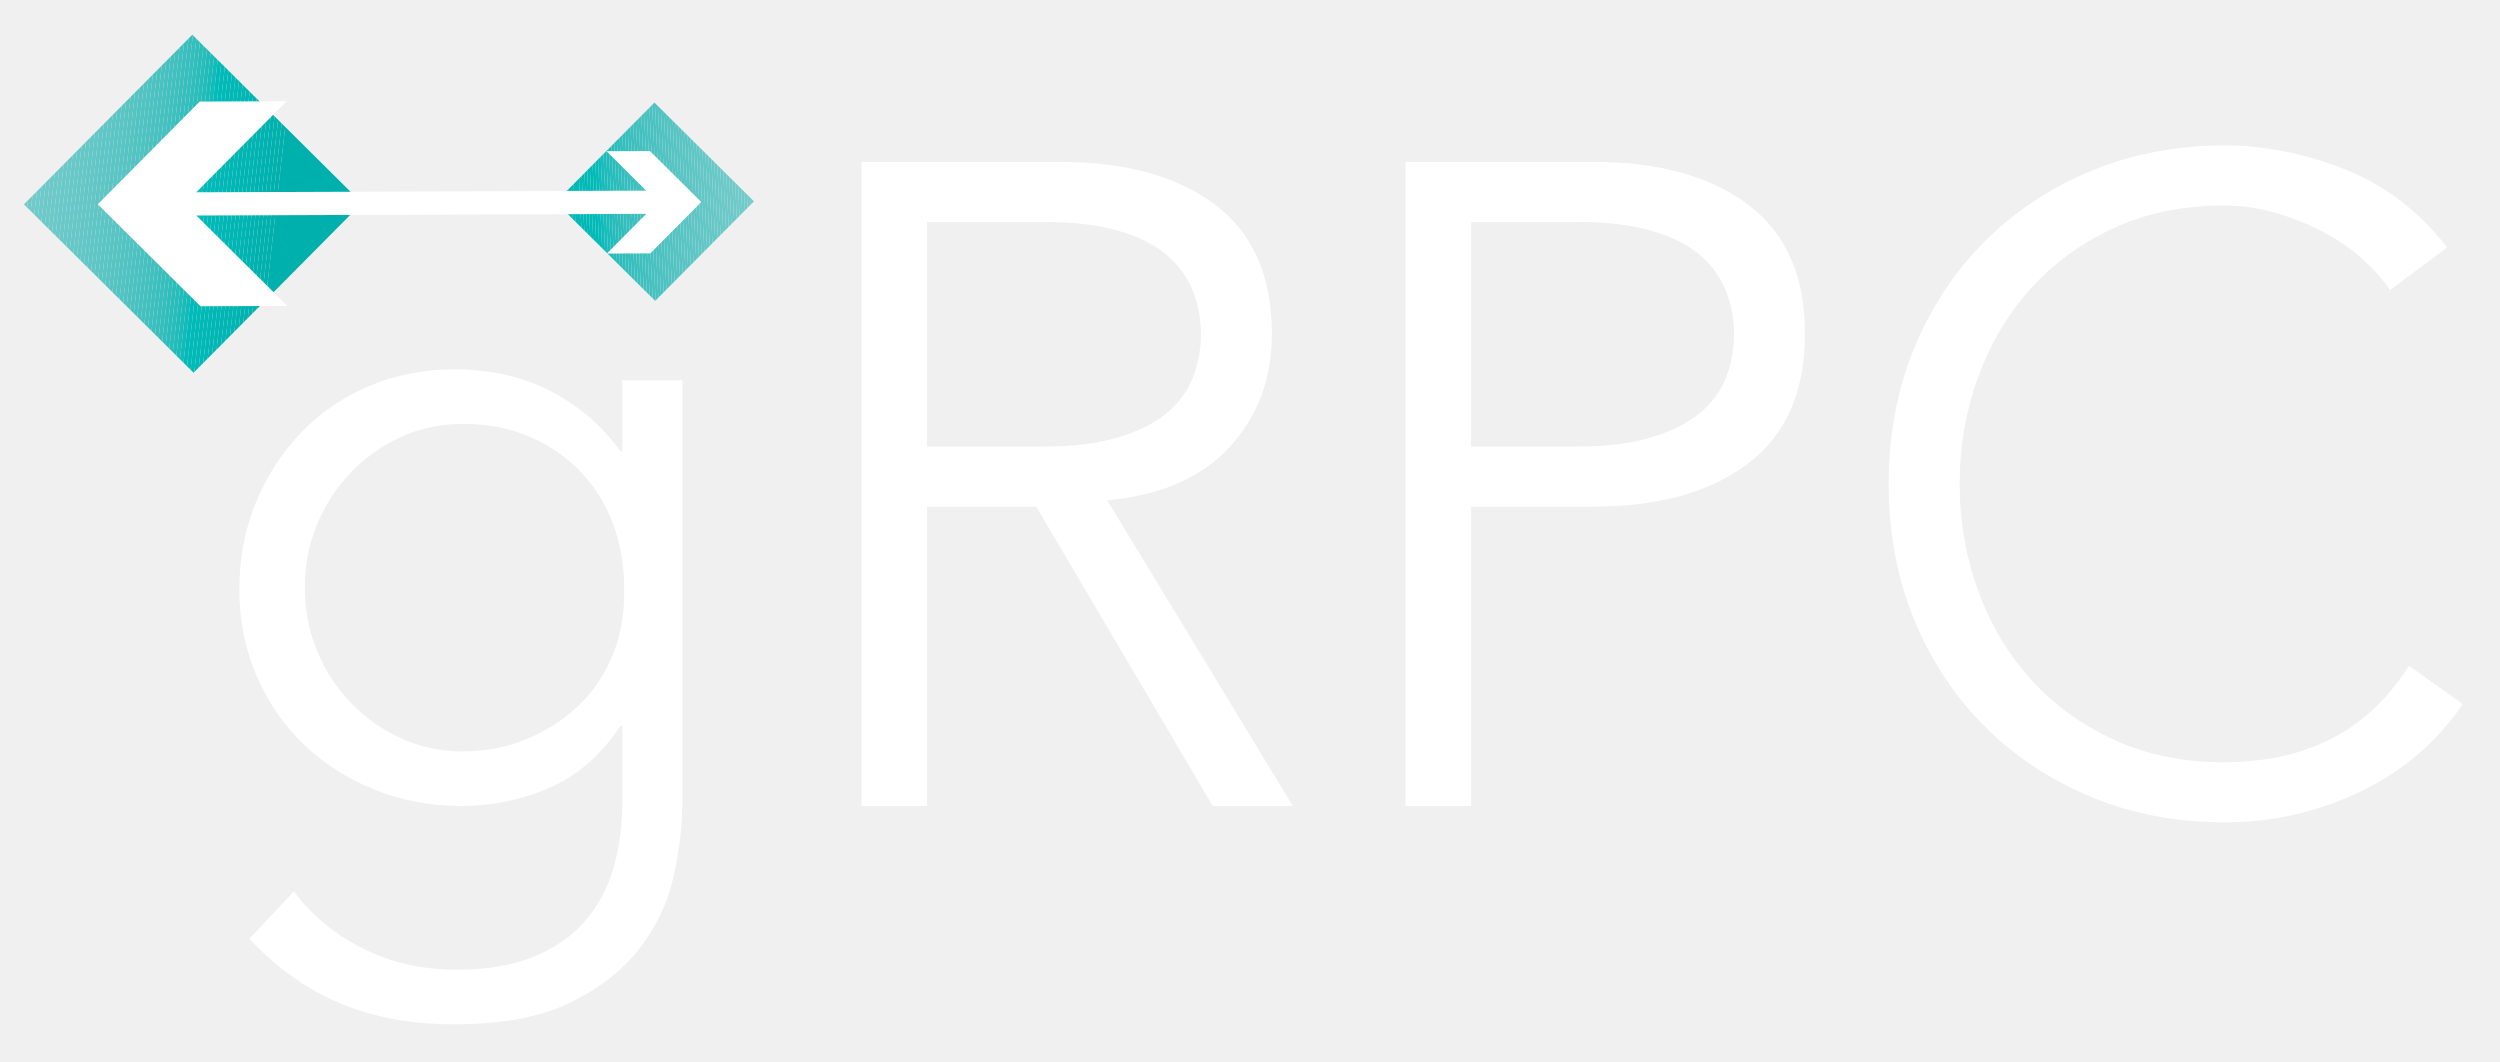
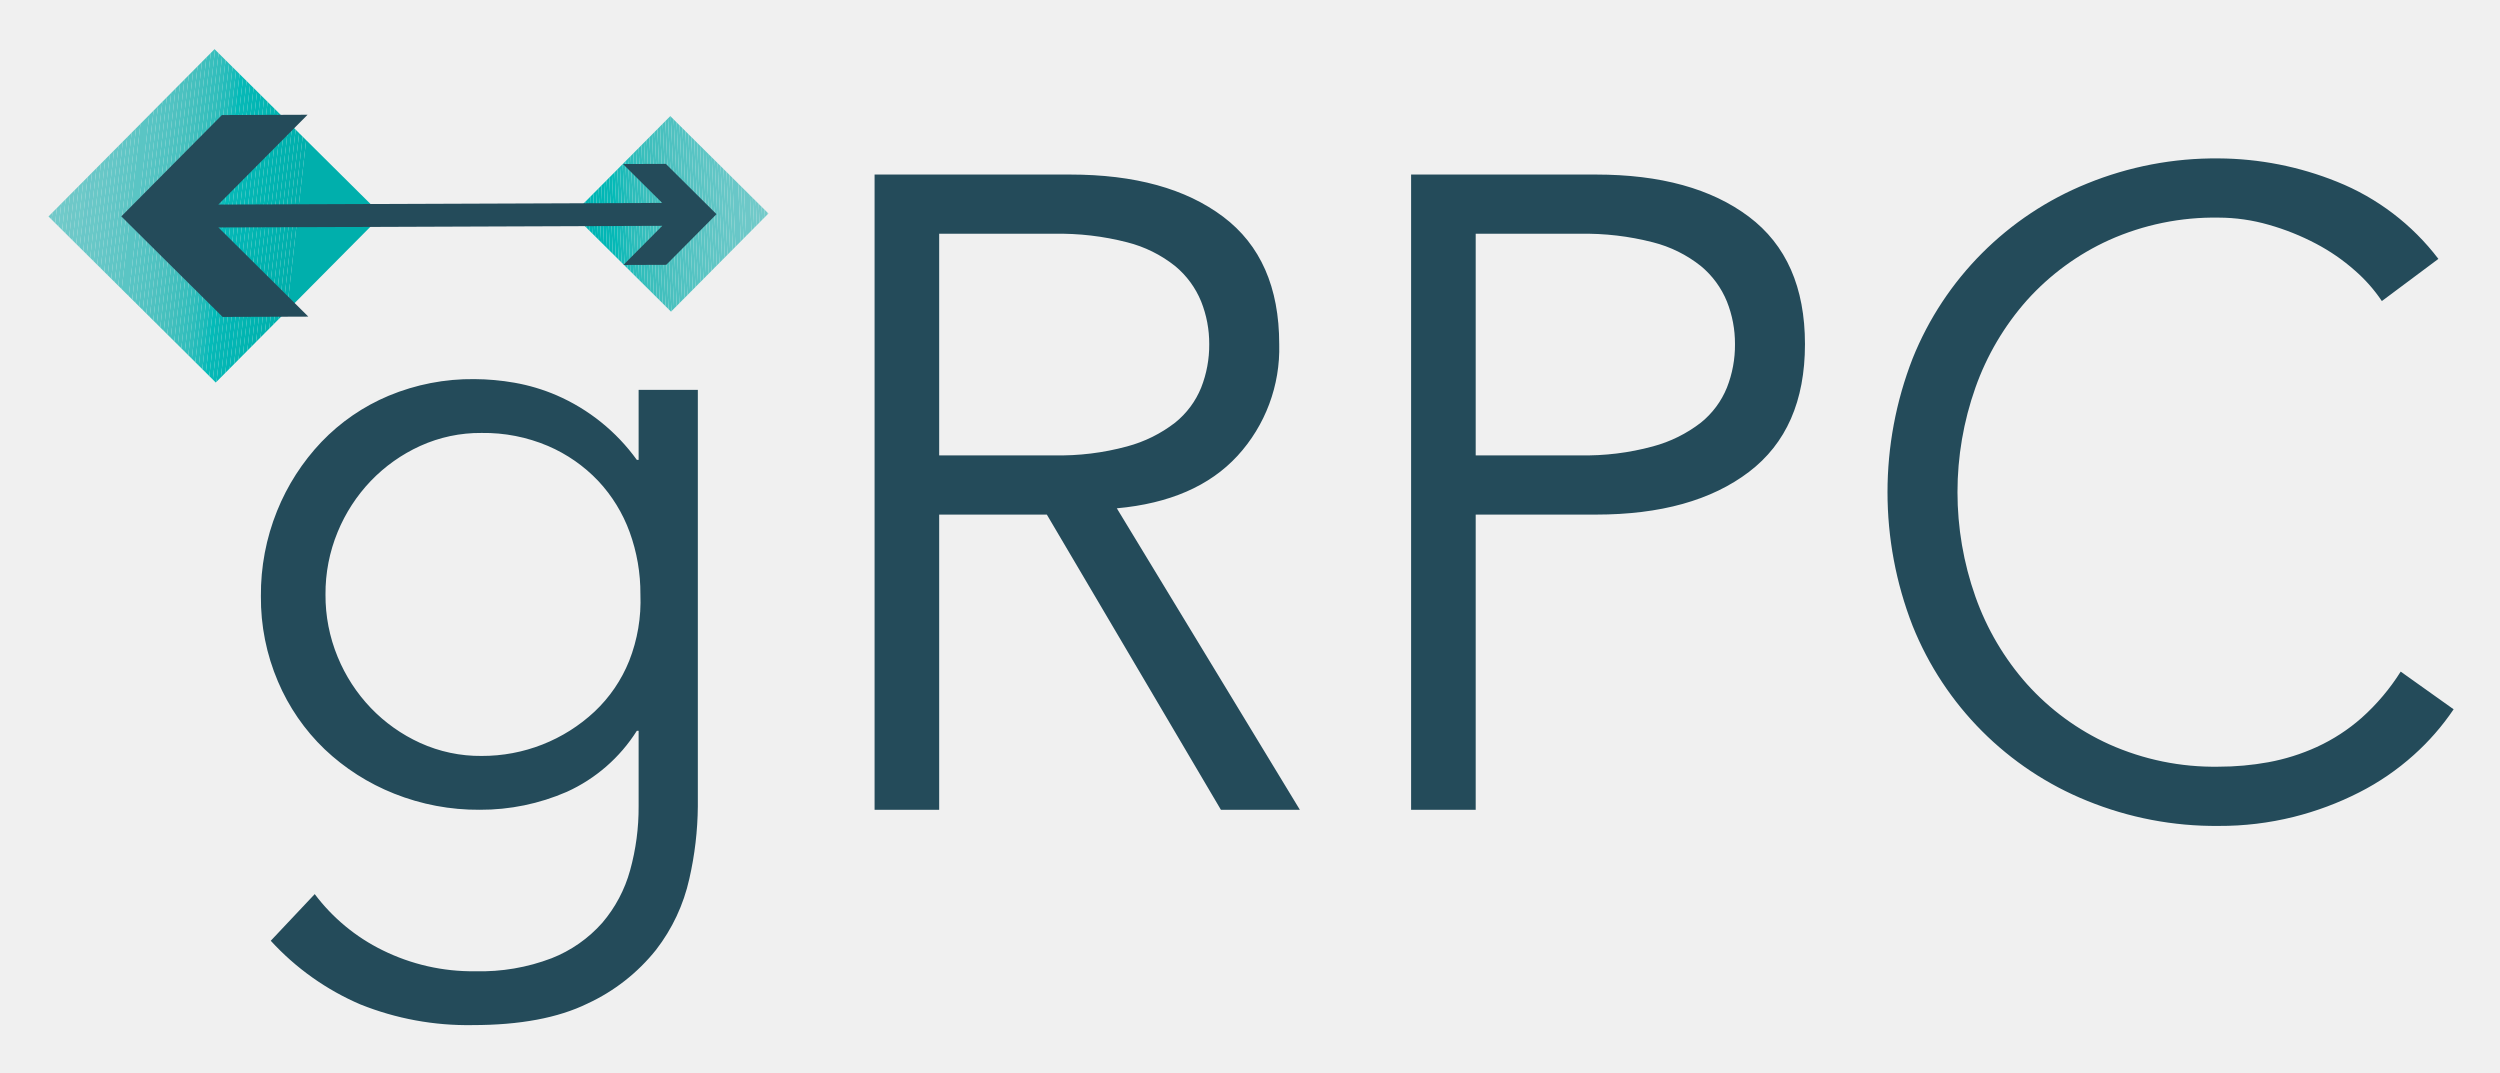
- <svg xmlns="http://www.w3.org/2000/svg" xmlns:xlink="http://www.w3.org/1999/xlink" id="Layer_1" viewBox="0 0 288 122.333">
-   <style>.st0{fill:#fff}.st2,.st3{clip-path:url(#SVGID_2_);fill:#73cbcb}.st3{fill:#72cbca}.st5,.st57,.st59,.st63,.st8{clip-path:url(#SVGID_2_);fill:#70caca}.st57,.st59,.st63,.st8{fill:#6dc9c9}.st57,.st59,.st63{fill:#00b5b2}.st59,.st63{fill:#00b3b0}.st63{fill:#00b0ad}.st120,.st121,.st70{clip-path:url(#SVGID_4_);fill:#6fcac9}.st120,.st121{fill:#00bab8}.st121{fill:#00b9b7}.st123,.st126,.st128,.st129{clip-path:url(#SVGID_4_);fill:#00b8b6}.st126,.st128,.st129{fill:#00b7b4}.st128,.st129{fill:#00b6b3}.st129{fill:#00b5b2}</style>
-   <path class="st0" d="M33.858 102.699c2.025 2.725 4.663 4.908 7.912 6.55 3.249 1.641 6.865 2.463 10.847 2.463 3.493.0 6.462-.507 8.908-1.519 2.445-1.014 4.418-2.394 5.921-4.14 1.502-1.748 2.584-3.791 3.249-6.132.663-2.341.996-4.838.996-7.492v-8.804h-.209c-2.237 3.353-4.962 5.73-8.175 7.127-3.214 1.398-6.603 2.096-10.166 2.096-3.563.0-6.9-.629-10.008-1.886-3.11-1.258-5.817-2.987-8.123-5.187-2.305-2.201-4.123-4.837-5.45-7.913-1.328-3.074-1.992-6.393-1.992-9.956s.629-6.881 1.887-9.957c1.257-3.074 2.986-5.764 5.187-8.07 2.201-2.306 4.821-4.104 7.86-5.397 3.039-1.292 6.375-1.939 10.009-1.939 1.467.0 3.021.141 4.663.419 1.641.28 3.284.77 4.926 1.468 1.641.699 3.266 1.66 4.873 2.882 1.607 1.223 3.108 2.777 4.507 4.664h.209v-8.175h6.917V92.429c0 2.654-.333 5.483-.996 8.488-.665 3.003-1.957 5.765-3.877 8.279-1.923 2.515-4.595 4.612-8.017 6.289C62.294 117.162 57.822 118 52.303 118c-4.891.0-9.259-.804-13.1-2.41-3.844-1.608-7.337-4.088-10.481-7.442l5.136-5.45zm1.257-35.004c0 2.585.472 5.014 1.415 7.283.943 2.271 2.235 4.263 3.877 5.974 1.641 1.713 3.563 3.076 5.764 4.088 2.201 1.013 4.594 1.519 7.179 1.519 2.515.0 4.908-.454 7.179-1.363 2.27-.907 4.279-2.182 6.026-3.824 1.746-1.641 3.092-3.616 4.035-5.922.943-2.305 1.379-4.889 1.31-7.755.0-2.585-.419-5.013-1.258-7.284-.839-2.27-2.062-4.261-3.668-5.974-1.608-1.711-3.563-3.074-5.869-4.087-2.305-1.012-4.891-1.519-7.755-1.519-2.586.0-4.979.507-7.179 1.519-2.201 1.014-4.123 2.376-5.764 4.087-1.642 1.713-2.934 3.704-3.877 5.974-.944 2.271-1.415 4.699-1.415 7.284zm71.685 25.152h-7.546v-74.201h22.847c7.546.0 13.502 1.643 17.869 4.926 4.366 3.285 6.55 8.245 6.55 14.882.0 5.171-1.625 9.521-4.873 13.048-3.249 3.529-7.949 5.572-14.096 6.131l21.38 35.214h-9.223l-20.332-34.48h-12.576v34.48zm0-41.398h13.415c3.354.0 6.2-.348 8.541-1.048 2.341-.697 4.209-1.625 5.607-2.777 1.397-1.153 2.411-2.515 3.039-4.087.629-1.572.943-3.266.943-5.083.0-1.746-.315-3.406-.943-4.978-.629-1.572-1.643-2.951-3.039-4.14-1.398-1.187-3.267-2.112-5.607-2.777-2.341-.663-5.187-.996-8.541-.996h-13.415V51.45zm55.125-32.803h21.59c7.545.0 13.501 1.643 17.868 4.926 4.366 3.285 6.55 8.245 6.55 14.882.0 6.639-2.184 11.617-6.55 14.935-4.367 3.319-10.323 4.978-17.868 4.978H169.472v34.48h-7.546v-74.201zm7.546 32.803h12.157c3.353.0 6.199-.348 8.541-1.048 2.34-.697 4.208-1.625 5.607-2.777 1.397-1.153 2.41-2.515 3.039-4.087.629-1.572.943-3.266.943-5.083.0-1.746-.314-3.406-.943-4.978-.629-1.572-1.642-2.951-3.039-4.14-1.399-1.187-3.267-2.112-5.607-2.777-2.342-.663-5.189-.996-8.541-.996h-12.157V51.45zM283.706 81.11c-1.257 1.886-2.812 3.668-4.663 5.345-1.852 1.677-3.966 3.128-6.341 4.349-2.376 1.223-4.944 2.183-7.703 2.882-2.761.698-5.678 1.048-8.752 1.048-5.519.0-10.637-.979-15.353-2.934-4.717-1.955-8.803-4.664-12.262-8.123-3.459-3.459-6.168-7.562-8.123-12.314-1.957-4.751-2.934-9.957-2.934-15.616s.977-10.863 2.934-15.616c1.955-4.751 4.664-8.856 8.123-12.315s7.545-6.165 12.262-8.122c4.716-1.956 9.833-2.935 15.353-2.935 4.612.0 9.223.909 13.835 2.725 4.611 1.818 8.558 4.821 11.842 9.013l-6.602 4.926c-.77-1.187-1.818-2.375-3.144-3.563-1.328-1.187-2.848-2.235-4.558-3.144-1.713-.907-3.547-1.641-5.503-2.201-1.957-.559-3.913-.839-5.869-.839-4.752.0-9.013.875-12.786 2.62-3.773 1.747-6.969 4.087-9.589 7.021-2.62 2.935-4.63 6.341-6.027 10.219-1.398 3.877-2.096 7.949-2.096 12.209.0 4.263.698 8.332 2.096 12.209 1.397 3.878 3.407 7.284 6.027 10.218 2.62 2.935 5.816 5.276 9.589 7.022 3.773 1.748 8.034 2.62 12.786 2.62 1.956.0 3.894-.173 5.817-.523 1.921-.349 3.808-.943 5.66-1.782 1.85-.839 3.597-1.974 5.24-3.407 1.641-1.431 3.16-3.23 4.558-5.397l6.183 4.402z" />
+ <svg xmlns="http://www.w3.org/2000/svg" role="img" viewBox="-3.78 101.47 365.56 156.81">
  <defs>
-     <path id="SVGID_1_" transform="rotate(-135.2127 22.2272 23.47)" d="M8.46 9.703h27.535v27.535H8.46z" />
+     <clipPath id="clip-path">
+       <path d="M10.448 115.797h34.468v34.468H10.448z" class="cls-1" transform="rotate(-45.213 27.682 133.032)" />
+     </clipPath>
+     <clipPath id="clip-path-2">
+       <path d="M84.176 122.635h20.218v20.218H84.176z" class="cls-1" transform="rotate(-45.213 94.285 132.743)" />
+     </clipPath>
+     <style>.cls-1{fill:none}.cls-2{fill:#244b5a}.cls-4{fill:#75caca}.cls-5{fill:#74cbca}.cls-6{fill:#73cbca}.cls-7{fill:#72c9c9}.cls-8{fill:#70caca}.cls-9{fill:#6fcac8}.cls-10{fill:#6ec8c8}.cls-11{fill:#6cc9c9}.cls-12{fill:#6dc9c8}.cls-13{fill:#69c7c8}.cls-14{fill:#69c8c7}.cls-15{fill:#68c8c7}.cls-16{fill:#67c7c7}.cls-17{fill:#65c7c7}.cls-18{fill:#64c7c7}.cls-19{fill:#63c6c6}.cls-20{fill:#60c6c6}.cls-21{fill:#60c6c5}.cls-22{fill:#5fc6c5}.cls-23{fill:#5cc5c4}.cls-24{fill:#5ac5c4}.cls-25{fill:#57c4c4}.cls-26{fill:#58c4c3}.cls-27{fill:#55c4c3}.cls-28{fill:#53c3c2}.cls-29{fill:#52c3c2}.cls-30{fill:#50c3c2}.cls-31{fill:#50c1c0}.cls-34{fill:#47c1be}.cls-35{fill:#46c0be}.cls-36{fill:#43c0be}.cls-37{fill:#40bfbd}.cls-38{fill:#3bbfbd}.cls-39{fill:#39bfbc}.cls-40{fill:#34bebd}.cls-41{fill:#32bebb}.cls-42{fill:#2dbdbb}.cls-43{fill:#24bcbb}.cls-44{fill:#21bcb9}.cls-45{fill:#18bbb9}.cls-47{fill:#03bbb8}.cls-48{fill:#06b8b6}.cls-49{fill:#03b7b5}.cls-50{fill:#04b7b4}.cls-51{fill:#00b6b5}.cls-52{fill:#03b6b4}.cls-53{fill:#05b6b2}.cls-54{fill:#01b5b1}.cls-55{fill:#00b4b1}.cls-56{fill:#00b3b0}.cls-62{fill:#00afac}</style>
  </defs>
-   <clipPath id="SVGID_2_">
-     <use xlink:href="#SVGID_1_" overflow="visible" />
-   </clipPath>
-   <path clip-path="url(#SVGID_2_)" fill="#74cbcb" d="M3.102 4l-.344 3.049V4z" />
-   <path class="st2" d="M3.557 4l-.8 7.078V7.049L3.102 4z" />
-   <path class="st2" d="M4.012 4l-1.255 11.107V11.078L3.557 4z" />
-   <path class="st3" d="M4.467 4 2.757 19.135v-4.029L4.012 4z" />
-   <path class="st3" d="M4.923 4 2.757 23.164v-4.029L4.467 4z" />
-   <path clip-path="url(#SVGID_2_)" fill="#71caca" d="M5.378 4 2.757 27.193v-4.029L4.923 4z" />
-   <path class="st5" d="M5.833 4 2.757 31.222v-4.029L5.378 4z" />
-   <path class="st5" d="M6.288 4l-3.531 31.25v-4.029L5.833 4z" />
-   <path clip-path="url(#SVGID_2_)" fill="#6fcac9" d="M6.743 4 2.757 39.279v-4.029L6.288 4z" />
-   <path clip-path="url(#SVGID_2_)" fill="#6ecac9" d="M7.199 4 2.801 42.916l-.044-.005V39.279L6.743 4z" />
-   <path class="st8" d="M7.654 4 3.254 42.94h-.241l-.211-.024L7.199 4z" />
-   <path class="st8" d="M8.109 4 3.709 42.94h-.455L7.654 4z" />
-   <path clip-path="url(#SVGID_2_)" fill="#6cc9c8" d="M8.564 4 4.164 42.94h-.455L8.109 4z" />
-   <path clip-path="url(#SVGID_2_)" fill="#6bc9c8" d="M9.019 4 4.62 42.94h-.455L8.564 4z" />
-   <path clip-path="url(#SVGID_2_)" fill="#6ac9c8" d="M9.475 4 5.075 42.94h-.455L9.019 4z" />
-   <path clip-path="url(#SVGID_2_)" fill="#69c8c8" d="M9.93 4 5.53 42.94h-.455L9.475 4z" />
-   <path clip-path="url(#SVGID_2_)" fill="#68c8c7" d="M10.385 4 5.985 42.94H5.53L9.93 4z" />
-   <path clip-path="url(#SVGID_2_)" fill="#67c8c7" d="M10.84 4 6.44 42.94h-.455L10.385 4z" />
-   <path clip-path="url(#SVGID_2_)" fill="#66c7c7" d="M11.295 4 6.896 42.94h-.455L10.84 4z" />
-   <path clip-path="url(#SVGID_2_)" fill="#65c7c6" d="M11.751 4 7.351 42.94h-.455L11.295 4z" />
-   <path clip-path="url(#SVGID_2_)" fill="#64c7c6" d="M12.206 4 7.806 42.94h-.455L11.751 4z" />
-   <path clip-path="url(#SVGID_2_)" fill="#62c7c6" d="M12.661 4 8.261 42.94H7.806L12.206 4z" />
-   <path clip-path="url(#SVGID_2_)" fill="#61c6c6" d="M13.116 4 8.716 42.94h-.455L12.661 4z" />
-   <path clip-path="url(#SVGID_2_)" fill="#60c6c5" d="M13.572 4 9.172 42.94h-.455L13.116 4z" />
-   <path clip-path="url(#SVGID_2_)" fill="#5ec6c5" d="M14.027 4 9.627 42.94h-.455L13.572 4z" />
-   <path clip-path="url(#SVGID_2_)" fill="#5dc5c5" d="M14.482 4 10.082 42.94h-.455L14.027 4z" />
-   <path clip-path="url(#SVGID_2_)" fill="#5bc5c4" d="M14.937 4l-4.4 38.94h-.455L14.482 4z" />
-   <path clip-path="url(#SVGID_2_)" fill="#5ac5c4" d="M15.392 4l-4.4 38.94h-.455L14.937 4z" />
-   <path clip-path="url(#SVGID_2_)" fill="#58c4c3" d="M15.848 4l-4.4 38.94h-.455L15.392 4z" />
-   <path clip-path="url(#SVGID_2_)" fill="#57c4c3" d="M16.303 4l-4.4 38.94h-.455L15.848 4z" />
-   <path clip-path="url(#SVGID_2_)" fill="#55c4c3" d="M16.758 4l-4.4 38.94h-.455L16.303 4z" />
-   <path clip-path="url(#SVGID_2_)" fill="#53c3c2" d="M17.213 4l-4.4 38.94h-.455L16.758 4z" />
-   <path clip-path="url(#SVGID_2_)" fill="#51c3c2" d="M17.668 4l-4.4 38.94h-.455L17.213 4z" />
-   <path clip-path="url(#SVGID_2_)" fill="#4fc3c1" d="M18.123 4l-4.4 38.94h-.455L17.668 4z" />
-   <path clip-path="url(#SVGID_2_)" fill="#4dc2c1" d="M18.579 4 14.179 42.94h-.455L18.123 4z" />
-   <path clip-path="url(#SVGID_2_)" fill="#4bc2c0" d="M19.034 4l-4.4 38.94h-.455L18.579 4z" />
-   <path clip-path="url(#SVGID_2_)" fill="#49c1c0" d="M19.489 4l-4.4 38.94h-.455L19.034 4z" />
-   <path clip-path="url(#SVGID_2_)" fill="#46c1c0" d="M19.944 4l-4.4 38.94h-.455L19.489 4z" />
-   <path clip-path="url(#SVGID_2_)" fill="#44c0bf" d="M20.4 4l-4.4 38.94h-.455L19.944 4z" />
-   <path clip-path="url(#SVGID_2_)" fill="#41c0bf" d="M20.855 4l-4.4 38.94h-.455L20.4 4z" />
-   <path clip-path="url(#SVGID_2_)" fill="#3ec0be" d="M21.31 4l-4.4 38.94h-.455L20.855 4z" />
-   <path clip-path="url(#SVGID_2_)" fill="#3bbfbe" d="M21.765 4l-4.4 38.94h-.455L21.31 4z" />
-   <path clip-path="url(#SVGID_2_)" fill="#38bfbd" d="M22.22 4l-4.4 38.94h-.455L21.765 4z" />
-   <path clip-path="url(#SVGID_2_)" fill="#34bebd" d="M22.676 4l-4.4 38.94h-.455L22.22 4z" />
-   <path clip-path="url(#SVGID_2_)" fill="#30bebc" d="M23.131 4l-4.4 38.94h-.455L22.676 4z" />
-   <path clip-path="url(#SVGID_2_)" fill="#2cbdbb" d="M23.586 4l-4.4 38.94h-.455L23.131 4z" />
-   <path clip-path="url(#SVGID_2_)" fill="#27bdbb" d="M24.041 4l-4.4 38.94h-.455L23.586 4z" />
-   <path clip-path="url(#SVGID_2_)" fill="#21bcba" d="M24.496 4l-4.4 38.94h-.455L24.041 4z" />
-   <path clip-path="url(#SVGID_2_)" fill="#1abcba" d="M24.952 4l-4.4 38.94h-.455L24.496 4z" />
-   <path clip-path="url(#SVGID_2_)" fill="#10bbb9" d="M25.407 4 21.007 42.94h-.455L24.952 4z" />
-   <path clip-path="url(#SVGID_2_)" fill="#00bbb9" d="M25.862 4l-4.4 38.94h-.455L25.407 4z" />
-   <path clip-path="url(#SVGID_2_)" fill="#00bab8" d="M26.317 4l-4.4 38.94h-.455L25.862 4z" />
-   <path clip-path="url(#SVGID_2_)" fill="#00bab7" d="M26.772 4l-4.4 38.94h-.455L26.317 4z" />
-   <path clip-path="url(#SVGID_2_)" fill="#00b9b7" d="M27.228 4l-4.4 38.94h-.455L26.772 4z" />
-   <path clip-path="url(#SVGID_2_)" fill="#00b9b6" d="M27.683 4 23.283 42.94h-.455L27.228 4z" />
-   <path clip-path="url(#SVGID_2_)" fill="#00b8b6" d="M28.138 4l-4.4 38.94h-.455L27.683 4z" />
-   <path clip-path="url(#SVGID_2_)" fill="#00b7b5" d="M28.593 4l-4.4 38.94h-.455L28.138 4z" />
-   <path clip-path="url(#SVGID_2_)" fill="#00b7b4" d="M29.049 4l-4.4 38.94h-.455L28.593 4z" />
-   <path clip-path="url(#SVGID_2_)" fill="#00b6b4" d="M29.504 4l-4.4 38.94h-.455L29.049 4z" />
-   <path clip-path="url(#SVGID_2_)" fill="#00b6b3" d="M29.959 4 25.559 42.94h-.455L29.504 4z" />
-   <path class="st57" d="M30.414 4l-4.4 38.94h-.455L29.959 4z" />
-   <path class="st57" d="M30.869 4l-4.4 38.94h-.455L30.414 4z" />
-   <path clip-path="url(#SVGID_2_)" fill="#00b4b1" d="M31.325 4l-4.4 38.94h-.455L30.869 4z" />
-   <path class="st59" d="M31.78 4l-4.4 38.94h-.455L31.325 4z" />
-   <path class="st59" d="M32.235 4 27.835 42.94h-.455L31.78 4z" />
-   <path clip-path="url(#SVGID_2_)" fill="#00b2af" d="M32.69 4l-4.4 38.94h-.455L32.235 4z" />
-   <path clip-path="url(#SVGID_2_)" fill="#00b2ae" d="M33.145 4l-4.4 38.94h-.455L32.69 4z" />
-   <path clip-path="url(#SVGID_2_)" fill="#00b1ad" d="M33.6 4l-4.4 38.94h-.455L33.145 4z" />
-   <path class="st63" d="M34.056 4 29.656 42.94h-.455L33.6 4z" />
-   <path class="st63" d="M41.442 4l.255.029v38.911H29.656L34.056 4z" />
-   <g>
-     <defs>
-       <path id="SVGID_3_" transform="rotate(-135.2127 75.4332 23.2399)" d="M67.358 15.165h16.151v16.151H67.358z" />
-     </defs>
-     <clipPath id="SVGID_4_">
-       <use xlink:href="#SVGID_3_" overflow="visible" />
-     </clipPath>
-     <path clip-path="url(#SVGID_4_)" fill="#74cbcb" d="M86.853 18.491l-.311-6.671h.311z" />
-     <path clip-path="url(#SVGID_4_)" fill="#73cbcb" d="M86.853 25.501l-.637-13.681h.327l.311 6.671z" />
-     <path clip-path="url(#SVGID_4_)" fill="#73cbca" d="M86.853 32.511l-.964-20.692h.327l.637 13.681z" />
-     <path clip-path="url(#SVGID_4_)" fill="#72cbca" d="M86.627 34.66l-1.064-22.841h.327l.964 20.692v2.149z" />
-     <path clip-path="url(#SVGID_4_)" fill="#71caca" d="M86.301 34.66l-1.064-22.841h.327l1.064 22.841z" />
-     <path clip-path="url(#SVGID_4_)" fill="#70caca" d="M85.974 34.66l-1.064-22.841h.327l1.064 22.841z" />
-     <path class="st70" d="M85.648 34.66l-1.064-22.841h.327l1.064 22.841z" />
-     <path class="st70" d="M85.321 34.66l-1.064-22.841h.327l1.064 22.841z" />
-     <path clip-path="url(#SVGID_4_)" fill="#6ec9c9" d="M84.995 34.66l-1.064-22.841h.327l1.064 22.841z" />
-     <path clip-path="url(#SVGID_4_)" fill="#6dc9c9" d="M84.668 34.66l-1.064-22.841h.327l1.064 22.841z" />
-     <path clip-path="url(#SVGID_4_)" fill="#6cc9c8" d="M84.342 34.66l-1.064-22.841h.327l1.064 22.841z" />
-     <path clip-path="url(#SVGID_4_)" fill="#6bc9c8" d="M84.015 34.66l-1.064-22.841h.327l1.064 22.841z" />
-     <path clip-path="url(#SVGID_4_)" fill="#6ac8c8" d="M83.689 34.66l-1.064-22.841h.327l1.064 22.841z" />
-     <path clip-path="url(#SVGID_4_)" fill="#69c8c8" d="M83.362 34.66l-1.064-22.841h.327l1.064 22.841z" />
-     <path clip-path="url(#SVGID_4_)" fill="#68c8c7" d="M83.036 34.66l-1.064-22.841h.327l1.064 22.841z" />
-     <path clip-path="url(#SVGID_4_)" fill="#67c8c7" d="M82.709 34.66l-1.064-22.841h.327l1.064 22.841z" />
-     <path clip-path="url(#SVGID_4_)" fill="#66c7c7" d="M82.383 34.66l-1.064-22.841h.327l1.064 22.841z" />
-     <path clip-path="url(#SVGID_4_)" fill="#65c7c6" d="M82.056 34.66l-1.064-22.841h.327l1.064 22.841z" />
-     <path clip-path="url(#SVGID_4_)" fill="#63c7c6" d="M81.73 34.66l-1.064-22.841h.327l1.064 22.841z" />
-     <path clip-path="url(#SVGID_4_)" fill="#62c7c6" d="M81.403 34.66l-1.064-22.841h.327l1.064 22.841z" />
-     <path clip-path="url(#SVGID_4_)" fill="#61c6c6" d="M81.077 34.66l-1.064-22.841h.327l1.064 22.841z" />
-     <path clip-path="url(#SVGID_4_)" fill="#60c6c5" d="M80.75 34.66l-1.064-22.841h.327l1.064 22.841z" />
-     <path clip-path="url(#SVGID_4_)" fill="#5fc6c5" d="M80.424 34.66l-1.064-22.841h.327l1.064 22.841z" />
-     <path clip-path="url(#SVGID_4_)" fill="#5dc5c5" d="M80.097 34.66l-1.064-22.841h.327l1.064 22.841z" />
-     <path clip-path="url(#SVGID_4_)" fill="#5cc5c4" d="M79.771 34.66l-1.064-22.841h.327l1.064 22.841z" />
-     <path clip-path="url(#SVGID_4_)" fill="#5bc5c4" d="M79.444 34.66l-1.064-22.841h.327l1.064 22.841z" />
-     <path clip-path="url(#SVGID_4_)" fill="#59c5c4" d="M79.118 34.66l-1.064-22.841h.327l1.064 22.841z" />
-     <path clip-path="url(#SVGID_4_)" fill="#58c4c3" d="M78.791 34.66l-1.064-22.841h.327l1.064 22.841z" />
-     <path clip-path="url(#SVGID_4_)" fill="#57c4c3" d="M78.465 34.66l-1.064-22.841h.327l1.064 22.841z" />
-     <path clip-path="url(#SVGID_4_)" fill="#55c4c3" d="M78.138 34.66l-1.064-22.841h.327l1.064 22.841z" />
-     <path clip-path="url(#SVGID_4_)" fill="#54c3c2" d="M77.812 34.66l-1.064-22.841h.327l1.064 22.841z" />
-     <path clip-path="url(#SVGID_4_)" fill="#52c3c2" d="M77.485 34.66l-1.064-22.841h.327l1.064 22.841z" />
-     <path clip-path="url(#SVGID_4_)" fill="#50c3c2" d="M77.159 34.66l-1.064-22.841h.327l1.064 22.841z" />
-     <path clip-path="url(#SVGID_4_)" fill="#4fc2c1" d="M76.832 34.66l-1.064-22.841h.327l1.064 22.841z" />
-     <path clip-path="url(#SVGID_4_)" fill="#4dc2c1" d="M76.506 34.66l-1.064-22.841h.327l1.064 22.841z" />
-     <path clip-path="url(#SVGID_4_)" fill="#4bc2c1" d="M76.179 34.66l-1.064-22.841h.327l1.064 22.841z" />
-     <path clip-path="url(#SVGID_4_)" fill="#4ac1c0" d="M75.853 34.66l-1.064-22.841h.327l1.064 22.841z" />
-     <path clip-path="url(#SVGID_4_)" fill="#48c1c0" d="M75.526 34.66l-1.064-22.841h.327l1.064 22.841z" />
-     <path clip-path="url(#SVGID_4_)" fill="#46c1c0" d="M75.2 34.66l-1.064-22.841h.327l1.064 22.841z" />
-     <path clip-path="url(#SVGID_4_)" fill="#44c1bf" d="M74.873 34.66l-1.064-22.841h.327l1.064 22.841z" />
-     <path clip-path="url(#SVGID_4_)" fill="#42c0bf" d="M74.547 34.66l-1.064-22.841h.327l1.064 22.841z" />
-     <path clip-path="url(#SVGID_4_)" fill="#40c0be" d="M74.22 34.66l-1.064-22.841h.327l1.064 22.841z" />
-     <path clip-path="url(#SVGID_4_)" fill="#3ec0be" d="M73.894 34.66l-1.064-22.841h.327l1.064 22.841z" />
-     <path clip-path="url(#SVGID_4_)" fill="#3cbfbe" d="M73.567 34.66l-1.064-22.841h.327l1.064 22.841z" />
-     <path clip-path="url(#SVGID_4_)" fill="#39bfbd" d="M73.241 34.66l-1.064-22.841h.327l1.064 22.841z" />
-     <path clip-path="url(#SVGID_4_)" fill="#37bfbd" d="M72.914 34.66l-1.064-22.841h.327l1.064 22.841z" />
-     <path clip-path="url(#SVGID_4_)" fill="#34bebd" d="M72.588 34.66l-1.064-22.841h.327l1.064 22.841z" />
-     <path clip-path="url(#SVGID_4_)" fill="#32bebc" d="M72.261 34.66l-1.064-22.841h.327l1.064 22.841z" />
-     <path clip-path="url(#SVGID_4_)" fill="#2fbdbc" d="M71.934 34.66l-1.064-22.841h.327l1.064 22.841z" />
-     <path clip-path="url(#SVGID_4_)" fill="#2cbdbb" d="M71.608 34.66l-1.064-22.841h.327l1.064 22.841z" />
-     <path clip-path="url(#SVGID_4_)" fill="#28bdbb" d="M71.281 34.66l-1.064-22.841h.327l1.064 22.841z" />
-     <path clip-path="url(#SVGID_4_)" fill="#25bcbb" d="M70.955 34.66l-1.064-22.841h.327l1.064 22.841z" />
-     <path clip-path="url(#SVGID_4_)" fill="#21bcba" d="M70.629 34.66l-1.064-22.841h.327l1.064 22.841z" />
-     <path clip-path="url(#SVGID_4_)" fill="#1cbcba" d="M70.302 34.66l-1.064-22.841h.327l1.064 22.841z" />
-     <path clip-path="url(#SVGID_4_)" fill="#16bbba" d="M69.975 34.66l-1.064-22.841h.327l1.064 22.841z" />
-     <path clip-path="url(#SVGID_4_)" fill="#0fbbb9" d="M69.649 34.66l-1.064-22.841h.327l1.064 22.841z" />
-     <path clip-path="url(#SVGID_4_)" fill="#04bbb9" d="M69.323 34.66l-1.064-22.841h.327l1.064 22.841z" />
-     <path class="st120" d="M68.996 34.66l-1.064-22.841h.327l1.064 22.841z" />
-     <path class="st120" d="M68.669 34.66l-1.064-22.841h.327l1.064 22.841z" />
-     <path class="st120" d="M68.343 34.66l-1.064-22.841h.327l1.064 22.841z" />
-     <path class="st121" d="M68.016 34.66l-1.064-22.841h.327l1.064 22.841z" />
-     <path class="st121" d="M67.69 34.66l-1.064-22.841h.327l1.064 22.841z" />
-     <path clip-path="url(#SVGID_4_)" fill="#00b9b6" d="M67.364 34.66l-1.064-22.841h.327L67.69 34.66z" />
-     <path class="st123" d="M67.037 34.66l-1.064-22.841h.327l1.064 22.841zM66.71 34.66l-1.064-22.841h.327l1.064 22.841z" />
-     <path clip-path="url(#SVGID_4_)" fill="#00b8b5" d="M66.384 34.66l-1.064-22.841h.327l1.064 22.841z" />
-     <path clip-path="url(#SVGID_4_)" fill="#00b7b5" d="M66.058 34.66l-1.064-22.841h.327l1.064 22.841z" />
-     <path class="st126" d="M65.731 34.66l-1.064-22.841h.327l1.064 22.841z" />
-     <path class="st126" d="M65.404 34.66l-1.064-22.841h.327l1.064 22.841z" />
-     <path clip-path="url(#SVGID_4_)" fill="#00b6b4" d="M65.078 34.66l-1.064-22.841h.327l1.064 22.841z" />
-     <path class="st128" d="M64.751 34.66 64.013 18.802v-6.982h.001l1.064 22.841z" />
-     <path class="st128" d="M64.425 34.66l-.412-8.848v-7.01l.739 15.858z" />
-     <path class="st129" d="M64.099 34.66l-.086-1.838v-7.01l.412 8.848z" />
-     <path class="st129" d="M64.013 32.822l.086 1.838h-.086z" />
+   <path d="M42.241 232.21a27.645 27.645 0 0 0 9.905 8.2 29.688 29.688 0 0 0 13.579 3.082 29.168 29.168 0 0 0 11.151-1.902 19.357 19.357 0 0 0 7.412-5.181 19.987 19.987 0 0 0 4.068-7.676 34.278 34.278 0 0 0 1.246-9.379v-11.02h-.262a23.66 23.66 0 0 1-10.234 8.92 31.568 31.568 0 0 1-12.725 2.624 33.097 33.097 0 0 1-12.529-2.361 31.868 31.868 0 0 1-10.168-6.494 29.88 29.88 0 0 1-6.822-9.905 31.084 31.084 0 0 1-2.493-12.463 32.602 32.602 0 0 1 2.362-12.464 32.038 32.038 0 0 1 6.494-10.102 29.29 29.29 0 0 1 9.84-6.756 31.698 31.698 0 0 1 12.529-2.428 35.035 35.035 0 0 1 5.837.525 27.644 27.644 0 0 1 6.166 1.837 28.405 28.405 0 0 1 11.743 9.446h.262V158.48h8.659v60.874a49.392 49.392 0 0 1-1.247 10.626 26.247 26.247 0 0 1-4.854 10.364 27.642 27.642 0 0 1-10.036 7.872q-6.43 3.147-16.793 3.148a42.18 42.18 0 0 1-16.399-3.017 38.112 38.112 0 0 1-13.12-9.315zm1.574-43.818a23.507 23.507 0 0 0 1.772 9.117 23.952 23.952 0 0 0 4.853 7.479 23.472 23.472 0 0 0 7.216 5.117 21.233 21.233 0 0 0 8.987 1.902 24.066 24.066 0 0 0 16.53-6.494 20.9 20.9 0 0 0 5.051-7.413 23.878 23.878 0 0 0 1.64-9.708 26.12 26.12 0 0 0-1.574-9.118 21.9 21.9 0 0 0-4.592-7.478 22.19 22.19 0 0 0-7.347-5.116 23.914 23.914 0 0 0-9.708-1.902 21.253 21.253 0 0 0-8.987 1.902 23.537 23.537 0 0 0-7.216 5.116 24.006 24.006 0 0 0-4.853 7.478 23.526 23.526 0 0 0-1.772 9.118zm89.735 31.486h-9.445v-92.885h28.6q14.168 0 22.368 6.166 8.198 6.17 8.2 18.63a23.21 23.21 0 0 1-6.1 16.334q-6.102 6.626-17.646 7.674l26.763 44.081h-11.545l-25.452-43.162H133.55zm0-51.821h16.793a37.748 37.748 0 0 0 10.692-1.312 19.857 19.857 0 0 0 7.019-3.476 12.696 12.696 0 0 0 3.805-5.117 16.977 16.977 0 0 0 1.18-6.363 16.63 16.63 0 0 0-1.18-6.231 13.202 13.202 0 0 0-3.805-5.183 18.556 18.556 0 0 0-7.02-3.476 39.7 39.7 0 0 0-10.691-1.247H133.55zm69.006-41.064h27.027q14.167 0 22.367 6.166 8.198 6.17 8.2 18.63 0 12.465-8.2 18.695-8.2 6.232-22.367 6.232h-17.58v43.162h-9.447zm9.447 41.064h15.218a37.758 37.758 0 0 0 10.692-1.312 19.868 19.868 0 0 0 7.02-3.476 12.7 12.7 0 0 0 3.803-5.117 16.964 16.964 0 0 0 1.181-6.363 16.618 16.618 0 0 0-1.18-6.231 13.207 13.207 0 0 0-3.805-5.183 18.565 18.565 0 0 0-7.019-3.476 39.71 39.71 0 0 0-10.692-1.247h-15.218zM355 205.185a36.025 36.025 0 0 1-5.837 6.69 36.897 36.897 0 0 1-7.938 5.445 45.27 45.27 0 0 1-9.642 3.608 44.556 44.556 0 0 1-10.955 1.312 49.688 49.688 0 0 1-19.22-3.673 46.107 46.107 0 0 1-25.517-25.583 53.854 53.854 0 0 1 0-39.096 46.101 46.101 0 0 1 25.518-25.582 49.676 49.676 0 0 1 19.219-3.674 46.957 46.957 0 0 1 17.317 3.411 34.933 34.933 0 0 1 14.825 11.283l-8.265 6.166a22.616 22.616 0 0 0-3.936-4.46 28.736 28.736 0 0 0-5.706-3.936 35.626 35.626 0 0 0-6.888-2.755 26.65 26.65 0 0 0-7.347-1.05 37.68 37.68 0 0 0-16.005 3.28 36.35 36.35 0 0 0-12.004 8.79 38.667 38.667 0 0 0-7.545 12.791 45.832 45.832 0 0 0 0 30.568 38.65 38.65 0 0 0 7.545 12.79 36.304 36.304 0 0 0 12.004 8.79 37.64 37.64 0 0 0 16.005 3.28 40.558 40.558 0 0 0 7.28-.654 30.242 30.242 0 0 0 7.086-2.23 26.807 26.807 0 0 0 6.56-4.265 31.615 31.615 0 0 0 5.706-6.756z" class="cls-2" />
+   <g clip-path="url(#clip-path)">
+     <path d="M3.74 108.66l-.431 3.816v-3.816h.431z" class="cls-4" />
+     <path d="M4.311 108.66l-1.002 8.86v-5.044l.431-3.816h.571z" class="cls-5" />
+     <path d="M4.88 108.66l-1.571 13.902v-5.042l1.002-8.86h.569z" class="cls-5" />
+     <path d="M5.45 108.66l-2.141 18.945v-5.043L4.88 108.66h.57z" class="cls-6" />
+     <path d="M6.02 108.66l-2.711 23.988v-5.043L5.45 108.66h.57z" class="cls-6" />
+     <path d="M6.59 108.66l-3.281 29.032v-5.044L6.02 108.66h.57z" class="cls-7" />
+     <path d="M7.16 108.66l-3.851 34.075v-5.043L6.59 108.66h.57z" class="cls-7" />
+     <path d="M7.729 108.66l-4.42 39.118v-5.043L7.16 108.66h.569z" class="cls-8" />
+     <path d="M8.299 108.66l-4.99 44.161v-5.043l4.42-39.118h.57z" class="cls-8" />
+     <path d="M8.87 108.66l-5.505 48.714-.056-.006v-4.547l4.99-44.161h.571z" class="cls-9" />
+     <path d="M9.439 108.66l-5.508 48.744h-.302l-.264-.03L8.87 108.66h.569z" class="cls-10" />
+     <path d="M10.008 108.66l-5.507 48.744h-.57l5.508-48.744h.569z" class="cls-10" />
+     <path d="M10.579 108.66l-5.508 48.744h-.57l5.507-48.744h.571z" class="cls-11" />
+     <path d="M11.149 108.66l-5.508 48.744h-.57l5.508-48.744h.57z" class="cls-12" />
+     <path d="M11.718 108.66l-5.507 48.744h-.57l5.508-48.744h.569z" class="cls-13" />
+     <path d="M12.288 108.66L6.78 157.404h-.569l5.507-48.744h.57z" class="cls-13" />
+     <path d="M12.858 108.66L7.35 157.404h-.57l5.508-48.744h.57z" class="cls-14" />
+     <path d="M13.428 108.66L7.92 157.404h-.57l5.508-48.744h.57z" class="cls-15" />
+     <path d="M13.997 108.66L8.49 157.404h-.57l5.508-48.744h.569z" class="cls-16" />
+     <path d="M14.567 108.66L9.06 157.404h-.57l5.507-48.744h.57z" class="cls-17" />
+     <path d="M15.138 108.66l-5.509 48.744H9.06l5.507-48.744h.571z" class="cls-18" />
+     <path d="M15.707 108.66l-5.508 48.744h-.57l5.509-48.744h.569z" class="cls-19" />
+     <path d="M16.277 108.66l-5.507 48.744h-.571l5.508-48.744h.57z" class="cls-20" />
+     <path d="M16.846 108.66l-5.507 48.744h-.569l5.507-48.744h.569z" class="cls-21" />
+     <path d="M17.417 108.66l-5.508 48.744h-.57l5.507-48.744h.571z" class="cls-22" />
+     <path d="M17.987 108.66l-5.508 48.744h-.57l5.508-48.744h.57z" class="cls-23" />
+     <path d="M18.556 108.66l-5.507 48.744h-.57l5.508-48.744h.569zm.57 0l-5.508 48.744h-.569l5.507-48.744h.57z" class="cls-24" />
+     <path d="M19.696 108.66l-5.508 48.744h-.57l5.508-48.744h.57z" class="cls-25" />
+     <path d="M20.266 108.66l-5.508 48.744h-.57l5.508-48.744h.57z" class="cls-26" />
+     <path d="M20.835 108.66l-5.507 48.744h-.57l5.508-48.744h.569z" class="cls-27" />
+     <path d="M21.405 108.66l-5.508 48.744h-.569l5.507-48.744h.57z" class="cls-28" />
+     <path d="M21.975 108.66l-5.508 48.744h-.57l5.508-48.744h.57z" class="cls-29" />
+     <path d="M22.545 108.66l-5.508 48.744h-.57l5.508-48.744h.57z" class="cls-30" />
+     <path d="M23.114 108.66l-5.507 48.744h-.57l5.508-48.744h.569z" class="cls-31" />
+     <path fill="#4bc2c0" d="M23.685 108.66l-5.508 48.744h-.57l5.507-48.744h.571z" />
+     <path fill="#4cc1c0" d="M24.255 108.66l-5.508 48.744h-.57l5.508-48.744h.57z" />
+     <path d="M24.824 108.66l-5.508 48.744h-.569l5.508-48.744h.569z" class="cls-34" />
+     <path d="M25.394 108.66l-5.507 48.744h-.571l5.508-48.744h.57z" class="cls-35" />
+     <path d="M25.964 108.66l-5.508 48.744h-.569l5.507-48.744h.57z" class="cls-36" />
+     <path d="M26.534 108.66l-5.508 48.744h-.57l5.508-48.744h.57z" class="cls-37" />
+     <path d="M27.104 108.66l-5.508 48.744h-.57l5.508-48.744h.57z" class="cls-38" />
+     <path d="M27.673 108.66l-5.507 48.744h-.57l5.508-48.744h.569z" class="cls-39" />
+     <path d="M28.243 108.66l-5.508 48.744h-.569l5.507-48.744h.57z" class="cls-40" />
+     <path d="M28.813 108.66l-5.508 48.744h-.57l5.508-48.744h.57z" class="cls-41" />
+     <path d="M29.383 108.66l-5.507 48.744h-.571l5.508-48.744h.57z" class="cls-42" />
+     <path d="M29.952 108.66l-5.507 48.744h-.569l5.507-48.744h.569z" class="cls-43" />
+     <path d="M30.523 108.66l-5.509 48.744h-.569l5.507-48.744h.571z" class="cls-44" />
+     <path d="M31.093 108.66l-5.509 48.744h-.57l5.509-48.744h.57z" class="cls-45" />
+     <path fill="#0fbab9" d="M31.662 108.66l-5.507 48.744h-.571l5.509-48.744h.569z" />
+     <path d="M32.231 108.66l-5.507 48.744h-.569l5.507-48.744h.569z" class="cls-47" />
+     <path d="M32.802 108.66l-5.508 48.744h-.57l5.507-48.744h.571z" class="cls-48" />
+     <path d="M33.372 108.66l-5.508 48.744h-.57l5.508-48.744h.57z" class="cls-48" />
+     <path d="M33.941 108.66l-5.507 48.744h-.57l5.508-48.744h.569z" class="cls-49" />
+     <path d="M34.511 108.66l-5.507 48.744h-.57l5.507-48.744h.57z" class="cls-50" />
+     <path d="M35.081 108.66l-5.508 48.744h-.569l5.507-48.744h.57z" class="cls-51" />
+     <path d="M35.651 108.66l-5.508 48.744h-.57l5.508-48.744h.57z" class="cls-52" />
+     <path d="M36.221 108.66l-5.508 48.744h-.57l5.508-48.744h.57z" class="cls-53" />
+     <path d="M36.79 108.66l-5.507 48.744h-.57l5.508-48.744h.569z" class="cls-54" />
+     <path d="M37.361 108.66l-5.509 48.744h-.569l5.507-48.744h.571z" class="cls-54" />
+     <path d="M37.93 108.66l-5.508 48.744h-.57l5.509-48.744h.569z" class="cls-55" />
+     <path d="M38.5 108.66l-5.507 48.744h-.571l5.508-48.744h.57z" class="cls-56" />
+     <path d="M39.07 108.66l-5.508 48.744h-.569L38.5 108.66h.57z" class="cls-56" />
+     <path fill="#00b2af" d="M39.64 108.66l-5.508 48.744h-.57l5.508-48.744h.57z" />
+     <path fill="#00b2ae" d="M40.21 108.66l-5.509 48.744h-.569l5.508-48.744h.57z" />
+     <path fill="#00b1ae" d="M40.779 108.66l-5.507 48.744h-.571l5.509-48.744h.569z" />
+     <path fill="#00b1ad" d="M41.349 108.66l-5.508 48.744h-.569l5.507-48.744h.57z" />
+     <path fill="#00b0ac" d="M41.919 108.66l-5.508 48.744h-.57l5.508-48.744h.57z" />
+     <path d="M42.489 108.66l-5.507 48.744h-.571l5.508-48.744h.57z" class="cls-62" />
+     <path d="M51.735 108.66l.319.035v48.709H36.982l5.507-48.744h9.246z" class="cls-62" />
  </g>
-   <g>
-     <path class="st0" d="M23.011 11.698 11.264 23.532l11.834 11.747 10.011-.037-10.498-10.415 51.842-.192-4.544 4.575 5.006-.019 5.873-5.917-5.917-5.873-5.006.019 4.578 4.541-51.842.192 10.42-10.492z" />
+   <g clip-path="url(#clip-path-2)">
+     <path d="M108.581 126.799l-.389-8.352h.389v8.352z" class="cls-4" />
+     <path d="M108.581 135.574l-.797-17.127h.408l.389 8.352v8.775z" class="cls-5" />
+     <path d="M108.581 144.349l-1.207-25.902h.41l.797 17.127v8.775z" class="cls-5" />
+     <path d="M108.298 147.04l-1.332-28.593h.408l1.207 25.902v2.691h-.283z" class="cls-6" />
+     <path d="M107.888 147.04l-1.331-28.593h.409l1.332 28.593h-.41z" class="cls-7" />
+     <path d="M107.48 147.04l-1.331-28.593h.408l1.331 28.593h-.408z" class="cls-7" />
+     <path d="M107.071 147.04l-1.331-28.593h.409l1.331 28.593h-.409z" class="cls-8" />
+     <path d="M106.663 147.04l-1.332-28.593h.409l1.331 28.593h-.408z" class="cls-9" />
+     <path d="M106.254 147.04l-1.332-28.593h.409l1.332 28.593h-.409zm-.409 0l-1.331-28.593h.408l1.332 28.593h-.409z" class="cls-10" />
+     <path d="M105.437 147.04l-1.333-28.593h.41l1.331 28.593h-.408z" class="cls-11" />
+     <path d="M105.028 147.04l-1.332-28.593h.408l1.333 28.593h-.409z" class="cls-12" />
+     <path d="M104.62 147.04l-1.333-28.593h.409l1.332 28.593h-.408zm-.41 0l-1.331-28.593h.408l1.333 28.593h-.41z" class="cls-13" />
+     <path d="M103.802 147.04l-1.332-28.593h.409l1.331 28.593h-.408z" class="cls-14" />
+     <path d="M103.393 147.04l-1.332-28.593h.409l1.332 28.593h-.409z" class="cls-15" />
+     <path d="M102.985 147.04l-1.333-28.593h.409l1.332 28.593h-.408z" class="cls-16" />
+     <path d="M102.576 147.04l-1.332-28.593h.408l1.333 28.593h-.409z" class="cls-17" />
+     <path d="M102.167 147.04l-1.331-28.593h.408l1.332 28.593h-.409z" class="cls-18" />
+     <path d="M101.758 147.04l-1.331-28.593h.409l1.331 28.593h-.409z" class="cls-19" />
+     <path d="M101.349 147.04l-1.331-28.593h.409l1.331 28.593h-.409z" class="cls-20" />
+     <path d="M100.94 147.04l-1.331-28.593h.409l1.331 28.593h-.409z" class="cls-21" />
+     <path d="M100.532 147.04L99.2 118.447h.409l1.331 28.593h-.408z" class="cls-22" />
+     <path d="M100.123 147.04l-1.332-28.593h.409l1.332 28.593h-.409z" class="cls-22" />
+     <path d="M99.715 147.04l-1.332-28.593h.408l1.332 28.593h-.408z" class="cls-23" />
+     <path d="M99.305 147.04l-1.331-28.593h.409l1.332 28.593h-.41z" class="cls-24" />
+     <path d="M98.897 147.04l-1.331-28.593h.408l1.331 28.593h-.408z" class="cls-24" />
+     <path d="M98.489 147.04l-1.333-28.593h.41l1.331 28.593h-.408z" class="cls-25" />
+     <path d="M98.08 147.04l-1.332-28.593h.408l1.333 28.593h-.409z" class="cls-26" />
+     <path d="M97.672 147.04l-1.333-28.593h.409l1.332 28.593h-.408z" class="cls-27" />
+     <path d="M97.262 147.04l-1.331-28.593h.408l1.333 28.593h-.41z" class="cls-28" />
+     <path d="M96.854 147.04l-1.332-28.593h.409l1.331 28.593h-.408z" class="cls-28" />
+     <path d="M96.444 147.04l-1.331-28.593h.409l1.332 28.593h-.41z" class="cls-29" />
+     <path d="M96.036 147.04l-1.332-28.593h.409l1.331 28.593h-.408z" class="cls-30" />
+     <path d="M95.627 147.04l-1.331-28.593h.408l1.332 28.593h-.409z" class="cls-31" />
+     <path fill="#4dc2c1" d="M95.219 147.04l-1.332-28.593h.409l1.331 28.593h-.408z" />
+     <path fill="#4cc2c0" d="M94.81 147.04l-1.332-28.593h.409l1.332 28.593h-.409z" />
+     <path fill="#4bc0bf" d="M94.401 147.04l-1.331-28.593h.408l1.332 28.593h-.409z" />
+     <path d="M93.992 147.04l-1.331-28.593h.409l1.331 28.593h-.409z" class="cls-34" />
+     <path d="M93.584 147.04l-1.332-28.593h.409l1.331 28.593h-.408z" class="cls-35" />
+     <path d="M93.175 147.04l-1.332-28.593h.409l1.332 28.593h-.409z" class="cls-36" />
+     <path fill="#41c0be" d="M92.767 147.04l-1.332-28.593h.408l1.332 28.593h-.408z" />
+     <path d="M92.357 147.04l-1.331-28.593h.409l1.332 28.593h-.41z" class="cls-37" />
+     <path d="M91.949 147.04l-1.331-28.593h.408l1.331 28.593h-.408z" class="cls-38" />
+     <path fill="#3cbfbc" d="M91.54 147.04l-1.332-28.593h.41l1.331 28.593h-.409z" />
+     <path d="M91.132 147.04L89.8 118.447h.408l1.332 28.593h-.408z" class="cls-39" />
+     <path d="M90.722 147.04l-1.331-28.593h.409l1.332 28.593h-.41z" class="cls-40" />
+     <path d="M90.314 147.04l-1.331-28.593h.408l1.331 28.593h-.408z" class="cls-41" />
+     <path fill="#2fbebc" d="M89.906 147.04l-1.332-28.593h.409l1.331 28.593h-.408z" />
+     <path d="M89.497 147.04l-1.332-28.593h.409l1.332 28.593h-.409z" class="cls-42" />
+     <path fill="#2bbdba" d="M89.088 147.04l-1.332-28.593h.409l1.332 28.593h-.409z" />
+     <path d="M88.679 147.04l-1.331-28.593h.408l1.332 28.593h-.409z" class="cls-43" />
+     <path d="M88.271 147.04l-1.333-28.593h.41l1.331 28.593h-.408z" class="cls-44" />
+     <path d="M87.862 147.04l-1.332-28.593h.408l1.333 28.593h-.409z" class="cls-45" />
+     <path fill="#16bab9" d="M87.453 147.04l-1.332-28.593h.409l1.332 28.593h-.409z" />
+     <path fill="#11bab7" d="M87.044 147.04l-1.331-28.593h.408l1.332 28.593h-.409z" />
+     <path d="M86.636 147.04l-1.332-28.593h.409l1.331 28.593h-.408z" class="cls-47" />
+     <path d="M86.227 147.04l-1.332-28.593h.409l1.332 28.593h-.409z" class="cls-48" />
+     <path d="M85.819 147.04l-1.332-28.593h.408l1.332 28.593h-.408z" class="cls-48" />
+     <path d="M85.409 147.04l-1.331-28.593h.409l1.332 28.593h-.41z" class="cls-48" />
+     <path fill="#00b7b6" d="M85.001 147.04l-1.331-28.593h.408l1.331 28.593h-.408z" />
+     <path d="M84.592 147.04l-1.331-28.593h.409l1.331 28.593h-.409z" class="cls-49" />
+     <path d="M84.183 147.04l-1.331-28.593h.409l1.331 28.593h-.409z" class="cls-50" />
+     <path d="M83.774 147.04l-1.331-28.593h.409l1.331 28.593h-.409z" class="cls-51" />
+     <path d="M83.366 147.04l-1.332-28.593h.409l1.331 28.593h-.408z" class="cls-51" />
+     <path d="M82.957 147.04l-1.332-28.593h.409l1.332 28.593h-.409z" class="cls-51" />
+     <path d="M82.549 147.04l-1.332-28.593h.408l1.332 28.593h-.408z" class="cls-52" />
+     <path d="M82.14 147.04l-1.332-28.593h.409l1.332 28.593h-.409z" class="cls-52" />
+     <path d="M81.731 147.04L80.4 118.447h.408l1.332 28.593h-.409z" class="cls-53" />
+     <path d="M81.323 147.04l-1.333-28.593h.41l1.331 28.593h-.408z" class="cls-54" />
+     <path d="M80.914 147.04l-.925-19.852v-8.741h.001l1.333 28.593h-.409z" class="cls-54" />
+     <path d="M80.506 147.04l-.517-11.077v-8.775l.925 19.852h-.408z" class="cls-54" />
+     <path d="M80.096 147.04l-.107-2.302v-8.775l.517 11.077h-.41z" class="cls-55" />
+     <path d="M79.989 144.738l.107 2.302h-.107v-2.302z" class="cls-55" />
  </g>
+   <path d="M28.663 118.295L13.959 133.11l14.813 14.704 12.533-.046-13.142-13.037 64.895-.24-5.688 5.726 6.267-.023 7.353-7.408-7.408-7.351-6.266.022 5.73 5.685-64.895.241 13.044-13.135-12.532.047z" class="cls-2" />
</svg>
